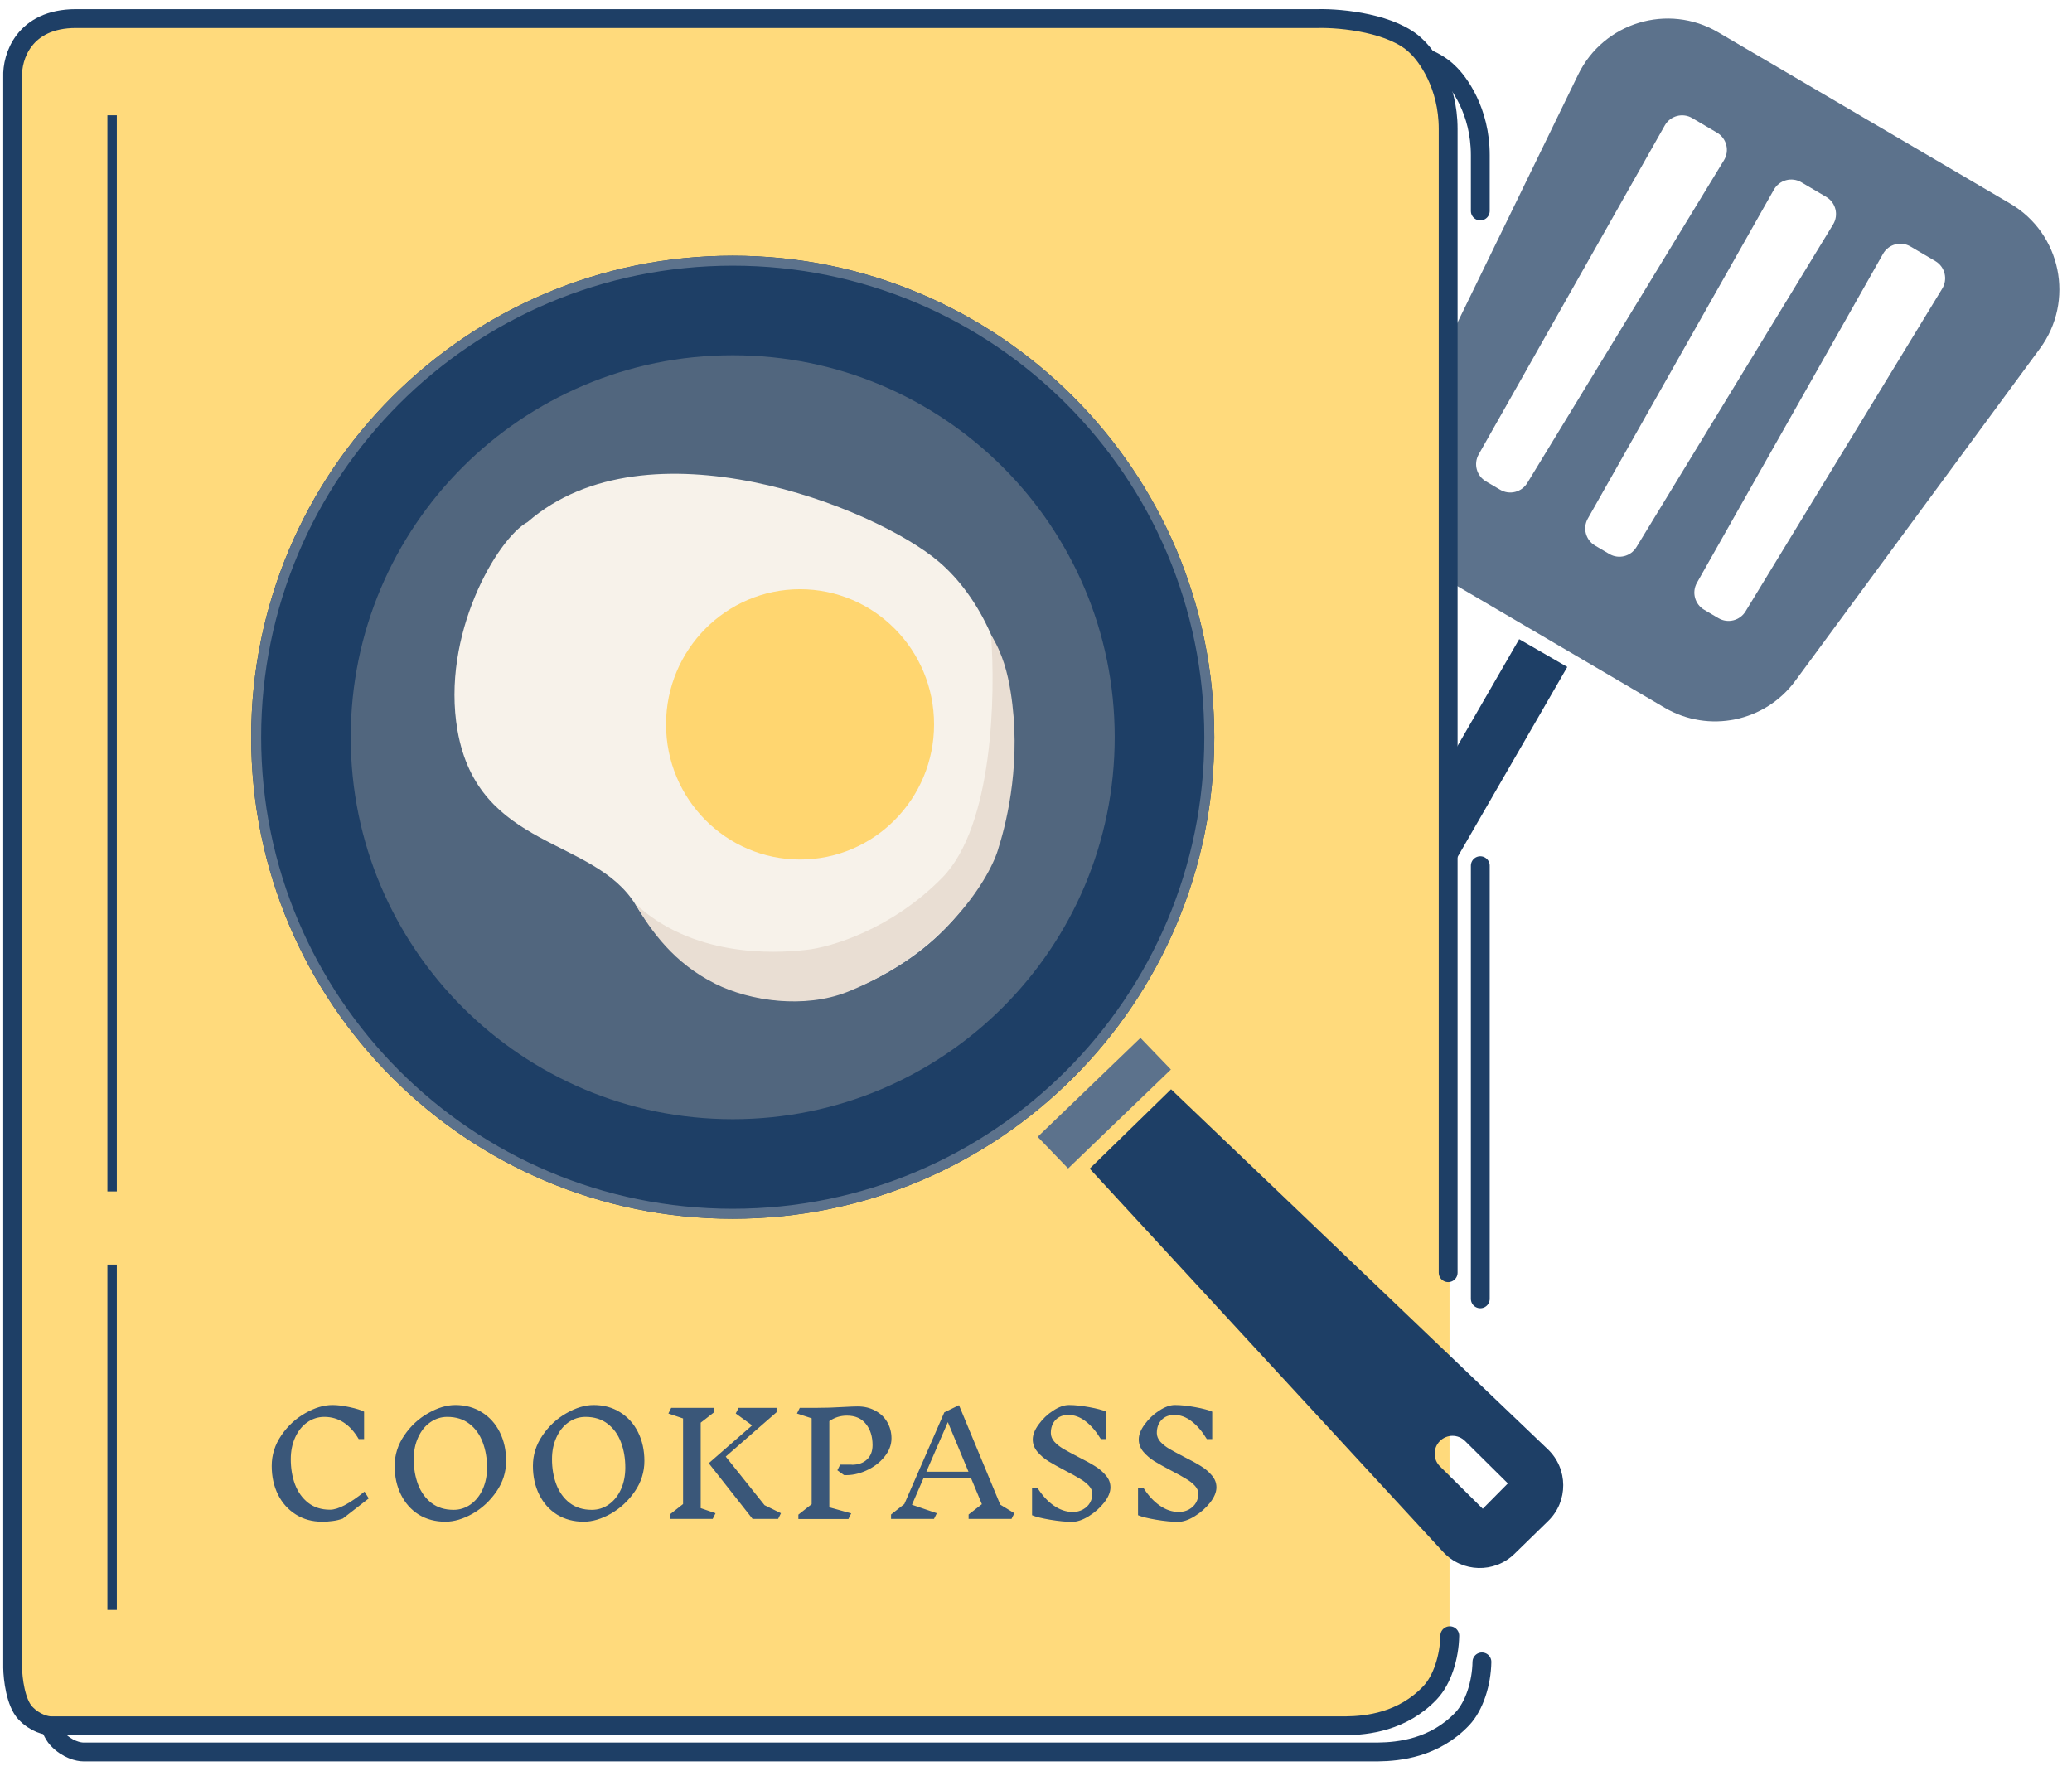
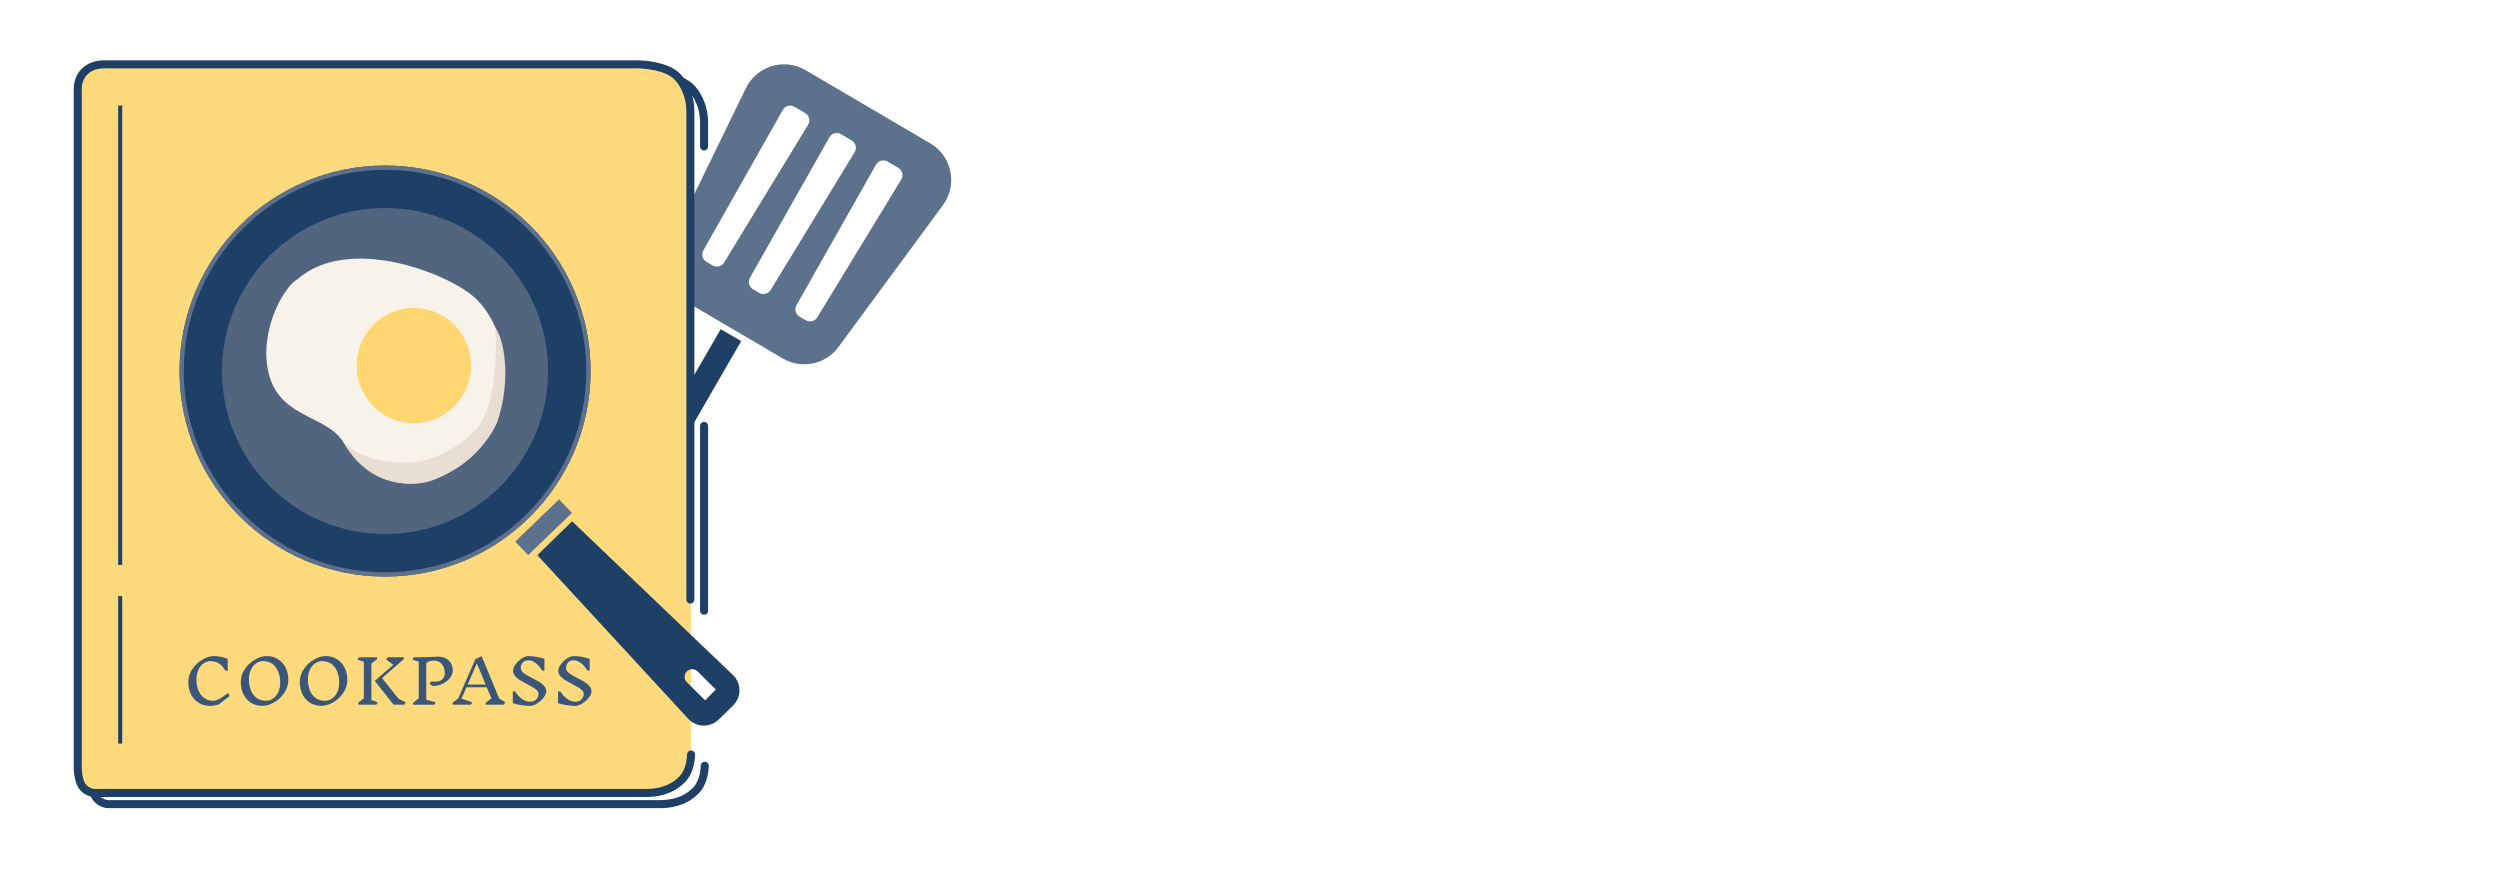
- <svg xmlns="http://www.w3.org/2000/svg" width="110" height="94" viewBox="0 0 110 94" fill="none">
-   <path d="M78.587 68.96C78.587 63.894 78.587 52.745 78.587 45.962M78.674 88.236C78.654 89.364 78.274 90.581 77.627 91.263C76.163 92.807 74.271 93.005 73.16 93.017H4.422C4.181 93.02 3.571 92.889 3.053 92.339C2.534 91.788 2.387 90.505 2.378 89.932V47.254V5.471C2.339 4.439 2.955 2.375 5.739 2.375C8.523 2.375 50.857 2.375 71.676 2.375C72.935 2.345 75.684 2.629 76.903 3.848C77.44 4.346 78.587 5.889 78.587 8.235C78.587 8.562 78.587 9.601 78.587 11.201" stroke="#1E3F66" stroke-linecap="round" />
-   <rect x="80.651" y="33.936" width="2.95" height="27.587" transform="rotate(30 80.6515 33.9358)" fill="#1E3F66" />
-   <path d="M83.785 3.957C85.133 1.187 88.554 0.153 91.211 1.712L106.719 10.809C109.424 12.396 110.159 15.976 108.3 18.502L95.308 36.149C93.704 38.329 90.712 38.944 88.377 37.575L76.295 30.487C73.915 29.09 73.01 26.097 74.218 23.615L83.785 3.957ZM101.424 13.086C100.915 12.786 100.259 12.962 99.968 13.476L90.088 30.942C89.804 31.444 89.975 32.081 90.472 32.374L91.23 32.82C91.728 33.113 92.369 32.952 92.669 32.459L103.111 15.323C103.418 14.819 103.253 14.161 102.745 13.862L101.424 13.086ZM95.631 9.677C95.122 9.378 94.466 9.554 94.175 10.068L84.295 27.534C84.011 28.036 84.182 28.673 84.679 28.966L85.437 29.412C85.935 29.705 86.575 29.544 86.875 29.05L97.318 11.915C97.625 11.411 97.459 10.753 96.951 10.454L95.631 9.677ZM89.838 6.269C89.329 5.97 88.673 6.146 88.382 6.66L78.501 24.127C78.218 24.629 78.389 25.265 78.886 25.557L79.644 26.004C80.142 26.296 80.782 26.135 81.082 25.642L91.524 8.507C91.831 8.003 91.666 7.345 91.158 7.046L89.838 6.269Z" fill="#5C728C" />
-   <path d="M0.844 3.03C0.844 1.926 1.74 1.03 2.844 1.03H71.954C74.716 1.03 76.954 3.269 76.954 6.03V86.63C76.954 89.391 74.716 91.629 71.954 91.629H2.844C1.74 91.629 0.844 90.734 0.844 89.629V3.03Z" fill="#FFDA7C" />
-   <circle cx="38.899" cy="39.141" r="22.922" fill="#51667E" stroke="#1E3F66" stroke-width="5.285" />
-   <circle cx="38.9" cy="39.141" r="25.3" stroke="#5C728C" stroke-width="0.529" />
-   <path d="M24.288 38.783C23.402 33.711 26.401 28.586 28.011 27.714C34.351 22.179 46.426 26.909 49.847 29.827C52.023 31.683 53.671 35.06 53.671 38.783C53.671 41.802 53.671 47.839 47.231 51.563C40.791 55.286 35.961 51.663 33.747 48.041C31.533 44.418 25.395 45.123 24.288 38.783Z" fill="#F7F2EA" />
-   <ellipse cx="42.474" cy="38.459" rx="7.114" ry="7.176" fill="#FFD670" />
-   <path d="M17.649 74.597C17.915 74.597 18.22 74.635 18.564 74.71C18.915 74.785 19.169 74.865 19.329 74.95V76.405H19.044C18.584 75.62 17.974 75.227 17.215 75.227C16.884 75.227 16.582 75.325 16.307 75.52C16.037 75.71 15.825 75.977 15.669 76.322C15.514 76.662 15.437 77.045 15.437 77.47C15.437 77.96 15.512 78.407 15.662 78.812C15.817 79.217 16.049 79.542 16.36 79.787C16.674 80.032 17.062 80.155 17.522 80.155C17.947 80.155 18.557 79.835 19.352 79.195L19.577 79.555L18.197 80.627C18.012 80.692 17.832 80.735 17.657 80.755C17.487 80.78 17.302 80.792 17.102 80.792C16.577 80.792 16.112 80.665 15.707 80.41C15.302 80.155 14.987 79.805 14.762 79.36C14.537 78.91 14.425 78.4 14.425 77.83C14.425 77.245 14.595 76.705 14.934 76.21C15.274 75.71 15.697 75.317 16.202 75.032C16.707 74.742 17.189 74.597 17.649 74.597ZM24.177 74.597C24.707 74.597 25.174 74.725 25.579 74.98C25.989 75.235 26.307 75.587 26.532 76.037C26.757 76.487 26.869 76.997 26.869 77.567C26.869 78.152 26.699 78.692 26.359 79.187C26.019 79.682 25.597 80.075 25.092 80.365C24.587 80.65 24.104 80.792 23.644 80.792C23.114 80.792 22.644 80.667 22.234 80.417C21.829 80.162 21.514 79.81 21.289 79.36C21.064 78.91 20.952 78.4 20.952 77.83C20.952 77.245 21.122 76.705 21.462 76.21C21.802 75.71 22.224 75.317 22.729 75.032C23.234 74.742 23.717 74.597 24.177 74.597ZM23.742 75.227C23.412 75.227 23.109 75.325 22.834 75.52C22.564 75.71 22.352 75.977 22.197 76.322C22.042 76.662 21.964 77.045 21.964 77.47C21.964 77.96 22.042 78.41 22.197 78.82C22.352 79.225 22.587 79.55 22.902 79.795C23.222 80.04 23.614 80.162 24.079 80.162C24.409 80.162 24.709 80.067 24.979 79.877C25.254 79.682 25.469 79.415 25.624 79.075C25.779 78.73 25.857 78.345 25.857 77.92C25.857 77.425 25.779 76.975 25.624 76.57C25.469 76.16 25.234 75.835 24.919 75.595C24.604 75.35 24.212 75.227 23.742 75.227ZM31.517 74.597C32.047 74.597 32.515 74.725 32.92 74.98C33.33 75.235 33.647 75.587 33.872 76.037C34.097 76.487 34.21 76.997 34.21 77.567C34.21 78.152 34.04 78.692 33.7 79.187C33.36 79.682 32.937 80.075 32.432 80.365C31.927 80.65 31.445 80.792 30.985 80.792C30.455 80.792 29.985 80.667 29.575 80.417C29.17 80.162 28.855 79.81 28.63 79.36C28.405 78.91 28.292 78.4 28.292 77.83C28.292 77.245 28.462 76.705 28.802 76.21C29.142 75.71 29.565 75.317 30.07 75.032C30.575 74.742 31.057 74.597 31.517 74.597ZM31.082 75.227C30.752 75.227 30.45 75.325 30.175 75.52C29.905 75.71 29.692 75.977 29.537 76.322C29.382 76.662 29.305 77.045 29.305 77.47C29.305 77.96 29.382 78.41 29.537 78.82C29.692 79.225 29.927 79.55 30.242 79.795C30.562 80.04 30.955 80.162 31.42 80.162C31.75 80.162 32.05 80.067 32.32 79.877C32.595 79.682 32.81 79.415 32.965 79.075C33.12 78.73 33.197 78.345 33.197 77.92C33.197 77.425 33.12 76.975 32.965 76.57C32.81 76.16 32.575 75.835 32.26 75.595C31.945 75.35 31.552 75.227 31.082 75.227ZM37.987 80.342L37.837 80.642H35.557V80.41L36.263 79.855V75.31L35.483 75.047L35.633 74.747H37.913V74.98L37.2 75.535V80.072L37.987 80.342ZM41.31 80.642H39.953L37.627 77.687L39.93 75.677L39.06 75.047L39.21 74.747H41.227V74.98L38.528 77.335L40.59 79.915L41.46 80.342L41.31 80.642ZM45.22 77.77C45.56 77.77 45.828 77.677 46.023 77.492C46.223 77.307 46.323 77.052 46.323 76.727C46.323 76.267 46.205 75.892 45.97 75.602C45.74 75.307 45.403 75.16 44.958 75.16C44.618 75.16 44.308 75.257 44.028 75.452V80.027L45.19 80.35L45.04 80.65H42.385V80.417L43.09 79.862V75.302L42.31 75.047L42.46 74.747H43.33C43.815 74.747 44.293 74.732 44.763 74.702C45.113 74.682 45.37 74.672 45.535 74.672C45.885 74.672 46.195 74.747 46.465 74.897C46.74 75.042 46.953 75.245 47.103 75.505C47.253 75.765 47.328 76.052 47.328 76.367C47.328 76.717 47.2 77.047 46.945 77.357C46.69 77.667 46.365 77.91 45.97 78.085C45.575 78.26 45.188 78.337 44.808 78.317L44.455 78.062L44.605 77.762H45.213L45.22 77.77ZM53.702 80.642H51.422V80.41L52.127 79.862L51.55 78.475H49.03L48.415 79.892L49.735 80.342L49.585 80.642H47.305V80.41L48.01 79.855L50.132 74.987L50.912 74.605L53.102 79.885L53.852 80.342L53.702 80.642ZM50.32 75.505L49.18 78.137H51.415L50.32 75.505ZM57.993 79.315C57.993 79.16 57.931 79.015 57.806 78.88C57.681 78.745 57.523 78.622 57.333 78.512C57.148 78.397 56.896 78.257 56.576 78.092C56.196 77.892 55.891 77.722 55.661 77.582C55.431 77.437 55.233 77.267 55.068 77.072C54.908 76.877 54.828 76.662 54.828 76.427C54.828 76.177 54.933 75.91 55.143 75.625C55.353 75.335 55.608 75.092 55.908 74.897C56.213 74.697 56.493 74.597 56.748 74.597C57.058 74.597 57.418 74.635 57.828 74.71C58.238 74.785 58.538 74.865 58.728 74.95V76.405H58.443C58.198 76 57.928 75.685 57.633 75.46C57.343 75.235 57.038 75.122 56.718 75.122C56.433 75.122 56.206 75.212 56.036 75.392C55.871 75.567 55.788 75.797 55.788 76.082C55.788 76.247 55.851 76.402 55.976 76.547C56.106 76.687 56.263 76.812 56.448 76.922C56.638 77.032 56.901 77.175 57.236 77.35C57.606 77.535 57.906 77.7 58.136 77.845C58.366 77.985 58.558 78.15 58.713 78.34C58.873 78.525 58.953 78.735 58.953 78.97C58.953 79.22 58.841 79.49 58.616 79.78C58.391 80.065 58.116 80.307 57.791 80.507C57.471 80.702 57.178 80.8 56.913 80.8C56.588 80.8 56.201 80.762 55.751 80.687C55.306 80.612 54.986 80.532 54.791 80.447V78.992H55.076C55.331 79.397 55.621 79.712 55.946 79.937C56.271 80.162 56.606 80.275 56.951 80.275C57.156 80.275 57.338 80.23 57.498 80.14C57.658 80.05 57.781 79.932 57.866 79.787C57.951 79.637 57.993 79.48 57.993 79.315ZM63.62 79.315C63.62 79.16 63.557 79.015 63.432 78.88C63.307 78.745 63.15 78.622 62.959 78.512C62.775 78.397 62.522 78.257 62.202 78.092C61.822 77.892 61.517 77.722 61.287 77.582C61.057 77.437 60.859 77.267 60.694 77.072C60.535 76.877 60.455 76.662 60.455 76.427C60.455 76.177 60.559 75.91 60.77 75.625C60.98 75.335 61.234 75.092 61.535 74.897C61.84 74.697 62.12 74.597 62.374 74.597C62.684 74.597 63.044 74.635 63.455 74.71C63.864 74.785 64.165 74.865 64.355 74.95V76.405H64.07C63.825 76 63.554 75.685 63.26 75.46C62.969 75.235 62.664 75.122 62.344 75.122C62.059 75.122 61.832 75.212 61.662 75.392C61.497 75.567 61.414 75.797 61.414 76.082C61.414 76.247 61.477 76.402 61.602 76.547C61.732 76.687 61.889 76.812 62.075 76.922C62.264 77.032 62.527 77.175 62.862 77.35C63.232 77.535 63.532 77.7 63.762 77.845C63.992 77.985 64.184 78.15 64.34 78.34C64.499 78.525 64.579 78.735 64.579 78.97C64.579 79.22 64.467 79.49 64.242 79.78C64.017 80.065 63.742 80.307 63.417 80.507C63.097 80.702 62.804 80.8 62.539 80.8C62.215 80.8 61.827 80.762 61.377 80.687C60.932 80.612 60.612 80.532 60.417 80.447V78.992H60.702C60.957 79.397 61.247 79.712 61.572 79.937C61.897 80.162 62.232 80.275 62.577 80.275C62.782 80.275 62.965 80.23 63.124 80.14C63.285 80.05 63.407 79.932 63.492 79.787C63.577 79.637 63.62 79.48 63.62 79.315Z" fill="#3A5779" />
-   <path d="M76.881 67.571C76.881 48.306 76.881 9.191 76.881 6.846C76.881 4.5 75.733 2.956 75.196 2.458C73.978 1.239 71.228 0.956 69.969 0.986C49.15 0.986 6.817 0.986 4.033 0.986C1.249 0.986 0.632 3.049 0.672 4.081V45.865V88.543C0.68 89.116 0.827 90.399 1.346 90.949C1.865 91.5 2.475 91.631 2.715 91.627H71.453C72.565 91.615 74.456 91.418 75.921 89.873C76.567 89.192 76.947 87.975 76.967 86.846" stroke="#1E3F66" stroke-linecap="round" />
-   <rect x="55.089" y="60.358" width="7.574" height="2.331" transform="rotate(-43.9077 55.0885 60.3582)" fill="#5C728C" />
-   <path d="M82.174 76.949C83.255 77.982 83.264 79.707 82.194 80.751L80.403 82.498C79.337 83.538 77.624 83.492 76.615 82.398L57.85 62.047L62.17 57.833L82.174 76.949ZM77.778 76.507C77.406 76.139 76.806 76.141 76.438 76.513C76.07 76.885 76.073 77.485 76.445 77.853L78.718 80.105L80.051 78.759L77.778 76.507Z" fill="#1E3F66" />
-   <path d="M50.028 46.594C52.726 43.843 52.854 36.86 52.612 33.708C53.233 34.71 53.495 35.742 53.654 36.734C54.228 40.305 53.497 43.469 53.022 44.98C52.63 46.481 50.242 50.572 44.973 52.669C42.71 53.559 39.834 53.163 37.969 52.229C35.779 51.133 34.571 49.44 33.711 47.971C36.727 50.775 40.925 50.65 42.82 50.429C44.099 50.297 47.33 49.345 50.028 46.594Z" fill="#E9DED3" />
-   <path d="M5.952 67.141L5.952 85.478M5.952 6.12L5.952 63.256" stroke="#1E3F66" stroke-width="0.5" />
+ <svg xmlns="http://www.w3.org/2000/svg" width="311" height="108" viewBox="0 0 311 108" fill="none">
+   <path d="M87.587 75.977C87.587 70.911 87.587 59.762 87.587 52.979M87.674 95.253C87.654 96.381 87.274 97.598 86.627 98.28C85.163 99.824 83.271 100.022 82.16 100.034H13.422C13.181 100.037 12.572 99.906 12.053 99.356C11.534 98.805 11.387 97.522 11.378 96.949V54.271V12.488C11.339 11.456 11.955 9.392 14.739 9.392C17.523 9.392 59.857 9.392 80.676 9.392C81.935 9.362 84.684 9.646 85.903 10.864C86.44 11.363 87.587 12.906 87.587 15.252C87.587 15.579 87.587 16.618 87.587 18.218" stroke="#1E3F66" stroke-linecap="round" />
+   <rect x="89.651" y="40.953" width="2.95" height="27.587" transform="rotate(30 89.6515 40.9527)" fill="#1E3F66" />
+   <path d="M92.785 10.974C94.133 8.204 97.555 7.169 100.211 8.728L115.718 17.826C118.423 19.413 119.16 22.993 117.3 25.519L104.308 43.166C102.704 45.346 99.712 45.961 97.377 44.591L85.295 37.503C82.915 36.106 82.011 33.114 83.218 30.632L92.785 10.974ZM110.424 20.103C109.915 19.803 109.259 19.979 108.968 20.493L99.088 37.959C98.805 38.461 98.975 39.098 99.472 39.391L100.23 39.837C100.728 40.13 101.369 39.969 101.669 39.476L112.111 22.34C112.418 21.836 112.253 21.178 111.745 20.879L110.424 20.103ZM104.631 16.695C104.122 16.395 103.466 16.571 103.175 17.085L93.295 34.551C93.011 35.053 93.182 35.69 93.679 35.983L94.437 36.429C94.935 36.721 95.575 36.56 95.876 36.068L106.318 18.932C106.625 18.428 106.459 17.77 105.951 17.471L104.631 16.695ZM98.838 13.286C98.329 12.987 97.673 13.163 97.382 13.677L87.501 31.143C87.218 31.645 87.389 32.282 87.886 32.574L88.644 33.021C89.142 33.313 89.782 33.152 90.082 32.659L100.524 15.524C100.831 15.02 100.666 14.362 100.158 14.063L98.838 13.286Z" fill="#5C728C" />
+   <path d="M9.844 10.047C9.844 8.942 10.74 8.047 11.844 8.047H80.954C83.716 8.047 85.954 10.286 85.954 13.047V93.646C85.954 96.408 83.716 98.646 80.954 98.646H11.844C10.74 98.646 9.844 97.751 9.844 96.646V10.047Z" fill="#FFDA7C" />
+   <circle cx="47.9" cy="46.158" r="22.922" fill="#51667E" stroke="#1E3F66" stroke-width="5.285" />
+   <circle cx="47.9" cy="46.158" r="25.3" stroke="#5C728C" stroke-width="0.529" />
+   <path d="M33.288 45.8C32.403 40.728 35.401 35.603 37.011 34.731C43.351 29.196 55.426 33.926 58.847 36.844C61.023 38.7 62.671 42.077 62.671 45.8C62.671 48.819 62.671 54.856 56.231 58.58C49.791 62.303 44.961 58.68 42.747 55.057C40.533 51.435 34.395 52.139 33.288 45.8Z" fill="#F7F2EA" />
+   <ellipse cx="51.474" cy="45.475" rx="7.114" ry="7.176" fill="#FFD670" />
+   <path d="M26.649 81.614C26.915 81.614 27.22 81.652 27.564 81.727C27.915 81.802 28.169 81.882 28.329 81.967V83.422H28.044C27.584 82.637 26.974 82.244 26.215 82.244C25.884 82.244 25.582 82.342 25.307 82.537C25.037 82.727 24.825 82.994 24.669 83.339C24.515 83.679 24.437 84.062 24.437 84.487C24.437 84.977 24.512 85.424 24.662 85.829C24.817 86.234 25.049 86.559 25.36 86.804C25.674 87.049 26.062 87.172 26.522 87.172C26.947 87.172 27.557 86.852 28.352 86.212L28.577 86.572L27.197 87.644C27.012 87.709 26.832 87.752 26.657 87.772C26.487 87.797 26.302 87.809 26.102 87.809C25.577 87.809 25.112 87.682 24.707 87.427C24.302 87.172 23.987 86.822 23.762 86.377C23.537 85.927 23.424 85.417 23.424 84.847C23.424 84.262 23.595 83.722 23.934 83.227C24.274 82.727 24.697 82.334 25.202 82.049C25.707 81.759 26.189 81.614 26.649 81.614ZM33.177 81.614C33.707 81.614 34.174 81.742 34.579 81.997C34.989 82.252 35.307 82.604 35.532 83.054C35.757 83.504 35.869 84.014 35.869 84.584C35.869 85.169 35.699 85.709 35.359 86.204C35.019 86.699 34.597 87.092 34.092 87.382C33.587 87.667 33.104 87.809 32.644 87.809C32.114 87.809 31.644 87.684 31.234 87.434C30.829 87.179 30.514 86.827 30.289 86.377C30.064 85.927 29.952 85.417 29.952 84.847C29.952 84.262 30.122 83.722 30.462 83.227C30.802 82.727 31.224 82.334 31.729 82.049C32.234 81.759 32.717 81.614 33.177 81.614ZM32.742 82.244C32.412 82.244 32.109 82.342 31.834 82.537C31.564 82.727 31.352 82.994 31.197 83.339C31.042 83.679 30.964 84.062 30.964 84.487C30.964 84.977 31.042 85.427 31.197 85.837C31.352 86.242 31.587 86.567 31.902 86.812C32.222 87.057 32.614 87.179 33.079 87.179C33.409 87.179 33.709 87.084 33.979 86.894C34.254 86.699 34.469 86.432 34.624 86.092C34.779 85.747 34.857 85.362 34.857 84.937C34.857 84.442 34.779 83.992 34.624 83.587C34.469 83.177 34.234 82.852 33.919 82.612C33.604 82.367 33.212 82.244 32.742 82.244ZM40.517 81.614C41.047 81.614 41.515 81.742 41.92 81.997C42.33 82.252 42.647 82.604 42.872 83.054C43.097 83.504 43.21 84.014 43.21 84.584C43.21 85.169 43.04 85.709 42.7 86.204C42.36 86.699 41.937 87.092 41.432 87.382C40.927 87.667 40.445 87.809 39.985 87.809C39.455 87.809 38.985 87.684 38.575 87.434C38.17 87.179 37.855 86.827 37.63 86.377C37.405 85.927 37.292 85.417 37.292 84.847C37.292 84.262 37.462 83.722 37.802 83.227C38.142 82.727 38.565 82.334 39.07 82.049C39.575 81.759 40.057 81.614 40.517 81.614ZM40.082 82.244C39.752 82.244 39.45 82.342 39.175 82.537C38.905 82.727 38.692 82.994 38.537 83.339C38.382 83.679 38.305 84.062 38.305 84.487C38.305 84.977 38.382 85.427 38.537 85.837C38.692 86.242 38.927 86.567 39.242 86.812C39.562 87.057 39.955 87.179 40.42 87.179C40.75 87.179 41.05 87.084 41.32 86.894C41.595 86.699 41.81 86.432 41.965 86.092C42.12 85.747 42.197 85.362 42.197 84.937C42.197 84.442 42.12 83.992 41.965 83.587C41.81 83.177 41.575 82.852 41.26 82.612C40.945 82.367 40.552 82.244 40.082 82.244ZM46.987 87.359L46.837 87.659H44.557V87.427L45.263 86.872V82.327L44.483 82.064L44.633 81.764H46.913V81.997L46.2 82.552V87.089L46.987 87.359ZM50.31 87.659H48.953L46.627 84.704L48.93 82.694L48.06 82.064L48.21 81.764H50.227V81.997L47.528 84.352L49.59 86.932L50.46 87.359L50.31 87.659ZM54.22 84.787C54.56 84.787 54.828 84.694 55.023 84.509C55.223 84.324 55.323 84.069 55.323 83.744C55.323 83.284 55.205 82.909 54.97 82.619C54.74 82.324 54.403 82.177 53.958 82.177C53.618 82.177 53.308 82.274 53.028 82.469V87.044L54.19 87.367L54.04 87.667H51.385V87.434L52.09 86.879V82.319L51.31 82.064L51.46 81.764H52.33C52.815 81.764 53.293 81.749 53.763 81.719C54.113 81.699 54.37 81.689 54.535 81.689C54.885 81.689 55.195 81.764 55.465 81.914C55.74 82.059 55.953 82.262 56.103 82.522C56.253 82.782 56.328 83.069 56.328 83.384C56.328 83.734 56.2 84.064 55.945 84.374C55.69 84.684 55.365 84.927 54.97 85.102C54.575 85.277 54.188 85.354 53.808 85.334L53.455 85.079L53.605 84.779H54.213L54.22 84.787ZM62.702 87.659H60.422V87.427L61.127 86.879L60.55 85.492H58.03L57.415 86.909L58.735 87.359L58.585 87.659H56.305V87.427L57.01 86.872L59.132 82.004L59.912 81.622L62.102 86.902L62.852 87.359L62.702 87.659ZM59.32 82.522L58.18 85.154H60.415L59.32 82.522ZM66.993 86.332C66.993 86.177 66.931 86.032 66.806 85.897C66.681 85.762 66.523 85.639 66.333 85.529C66.148 85.414 65.896 85.274 65.576 85.109C65.196 84.909 64.891 84.739 64.661 84.599C64.431 84.454 64.233 84.284 64.068 84.089C63.908 83.894 63.828 83.679 63.828 83.444C63.828 83.194 63.933 82.927 64.143 82.642C64.353 82.352 64.608 82.109 64.908 81.914C65.213 81.714 65.493 81.614 65.748 81.614C66.058 81.614 66.418 81.652 66.828 81.727C67.238 81.802 67.538 81.882 67.728 81.967V83.422H67.443C67.198 83.017 66.928 82.702 66.633 82.477C66.343 82.252 66.038 82.139 65.718 82.139C65.433 82.139 65.206 82.229 65.036 82.409C64.871 82.584 64.788 82.814 64.788 83.099C64.788 83.264 64.851 83.419 64.976 83.564C65.106 83.704 65.263 83.829 65.448 83.939C65.638 84.049 65.901 84.192 66.236 84.367C66.606 84.552 66.906 84.717 67.136 84.862C67.366 85.002 67.558 85.167 67.713 85.357C67.873 85.542 67.953 85.752 67.953 85.987C67.953 86.237 67.841 86.507 67.616 86.797C67.391 87.082 67.116 87.324 66.791 87.524C66.471 87.719 66.178 87.817 65.913 87.817C65.588 87.817 65.201 87.779 64.751 87.704C64.306 87.629 63.986 87.549 63.791 87.464V86.009H64.076C64.331 86.414 64.621 86.729 64.946 86.954C65.271 87.179 65.606 87.292 65.951 87.292C66.156 87.292 66.338 87.247 66.498 87.157C66.658 87.067 66.781 86.949 66.866 86.804C66.951 86.654 66.993 86.497 66.993 86.332ZM72.62 86.332C72.62 86.177 72.557 86.032 72.432 85.897C72.307 85.762 72.15 85.639 71.96 85.529C71.775 85.414 71.522 85.274 71.202 85.109C70.822 84.909 70.517 84.739 70.287 84.599C70.057 84.454 69.86 84.284 69.695 84.089C69.535 83.894 69.455 83.679 69.455 83.444C69.455 83.194 69.56 82.927 69.77 82.642C69.98 82.352 70.235 82.109 70.535 81.914C70.84 81.714 71.12 81.614 71.375 81.614C71.685 81.614 72.045 81.652 72.455 81.727C72.865 81.802 73.165 81.882 73.355 81.967V83.422H73.07C72.825 83.017 72.555 82.702 72.26 82.477C71.97 82.252 71.665 82.139 71.345 82.139C71.06 82.139 70.832 82.229 70.662 82.409C70.497 82.584 70.415 82.814 70.415 83.099C70.415 83.264 70.477 83.419 70.602 83.564C70.732 83.704 70.89 83.829 71.075 83.939C71.265 84.049 71.527 84.192 71.862 84.367C72.232 84.552 72.532 84.717 72.762 84.862C72.992 85.002 73.185 85.167 73.34 85.357C73.5 85.542 73.58 85.752 73.58 85.987C73.58 86.237 73.467 86.507 73.242 86.797C73.017 87.082 72.742 87.324 72.417 87.524C72.097 87.719 71.805 87.817 71.54 87.817C71.215 87.817 70.827 87.779 70.377 87.704C69.932 87.629 69.612 87.549 69.417 87.464V86.009H69.702C69.957 86.414 70.247 86.729 70.572 86.954C70.897 87.179 71.232 87.292 71.577 87.292C71.782 87.292 71.965 87.247 72.125 87.157C72.285 87.067 72.407 86.949 72.492 86.804C72.577 86.654 72.62 86.497 72.62 86.332Z" fill="#3A5779" />
+   <path d="M85.881 74.588C85.881 55.323 85.881 16.208 85.881 13.862C85.881 11.517 84.733 9.973 84.196 9.475C82.978 8.256 80.228 7.972 78.969 8.002C58.15 8.002 15.816 8.002 13.033 8.002C10.249 8.002 9.632 10.066 9.672 11.098V52.882V95.56C9.68 96.132 9.827 97.416 10.346 97.966C10.865 98.516 11.475 98.647 11.715 98.644H80.453C81.565 98.632 83.456 98.435 84.921 96.89C85.567 96.209 85.947 94.992 85.967 93.863" stroke="#1E3F66" stroke-linecap="round" />
+   <rect x="64.088" y="67.375" width="7.574" height="2.331" transform="rotate(-43.9077 64.0884 67.3751)" fill="#5C728C" />
+   <path d="M91.174 83.966C92.256 84.999 92.264 86.724 91.194 87.768L89.403 89.515C88.337 90.555 86.624 90.509 85.615 89.415L66.85 69.064L71.17 64.85L91.174 83.966ZM86.778 83.524C86.406 83.156 85.806 83.158 85.438 83.53C85.07 83.902 85.073 84.501 85.445 84.87L87.718 87.122L89.051 85.776L86.778 83.524Z" fill="#1E3F66" />
+   <path d="M59.028 53.611C61.726 50.86 61.855 43.876 61.612 40.724C62.233 41.727 62.495 42.759 62.654 43.751C63.228 47.322 62.497 50.486 62.022 51.997C61.63 53.498 59.242 57.589 53.973 59.686C51.711 60.576 48.834 60.179 46.969 59.246C44.779 58.149 43.571 56.456 42.711 54.988C45.727 57.792 49.925 57.666 51.82 57.446C53.099 57.314 56.33 56.362 59.028 53.611Z" fill="#E9DED3" />
+   <path d="M14.953 74.158L14.953 92.495M14.952 13.137L14.952 70.273" stroke="#1E3F66" stroke-width="0.5" />
</svg>
